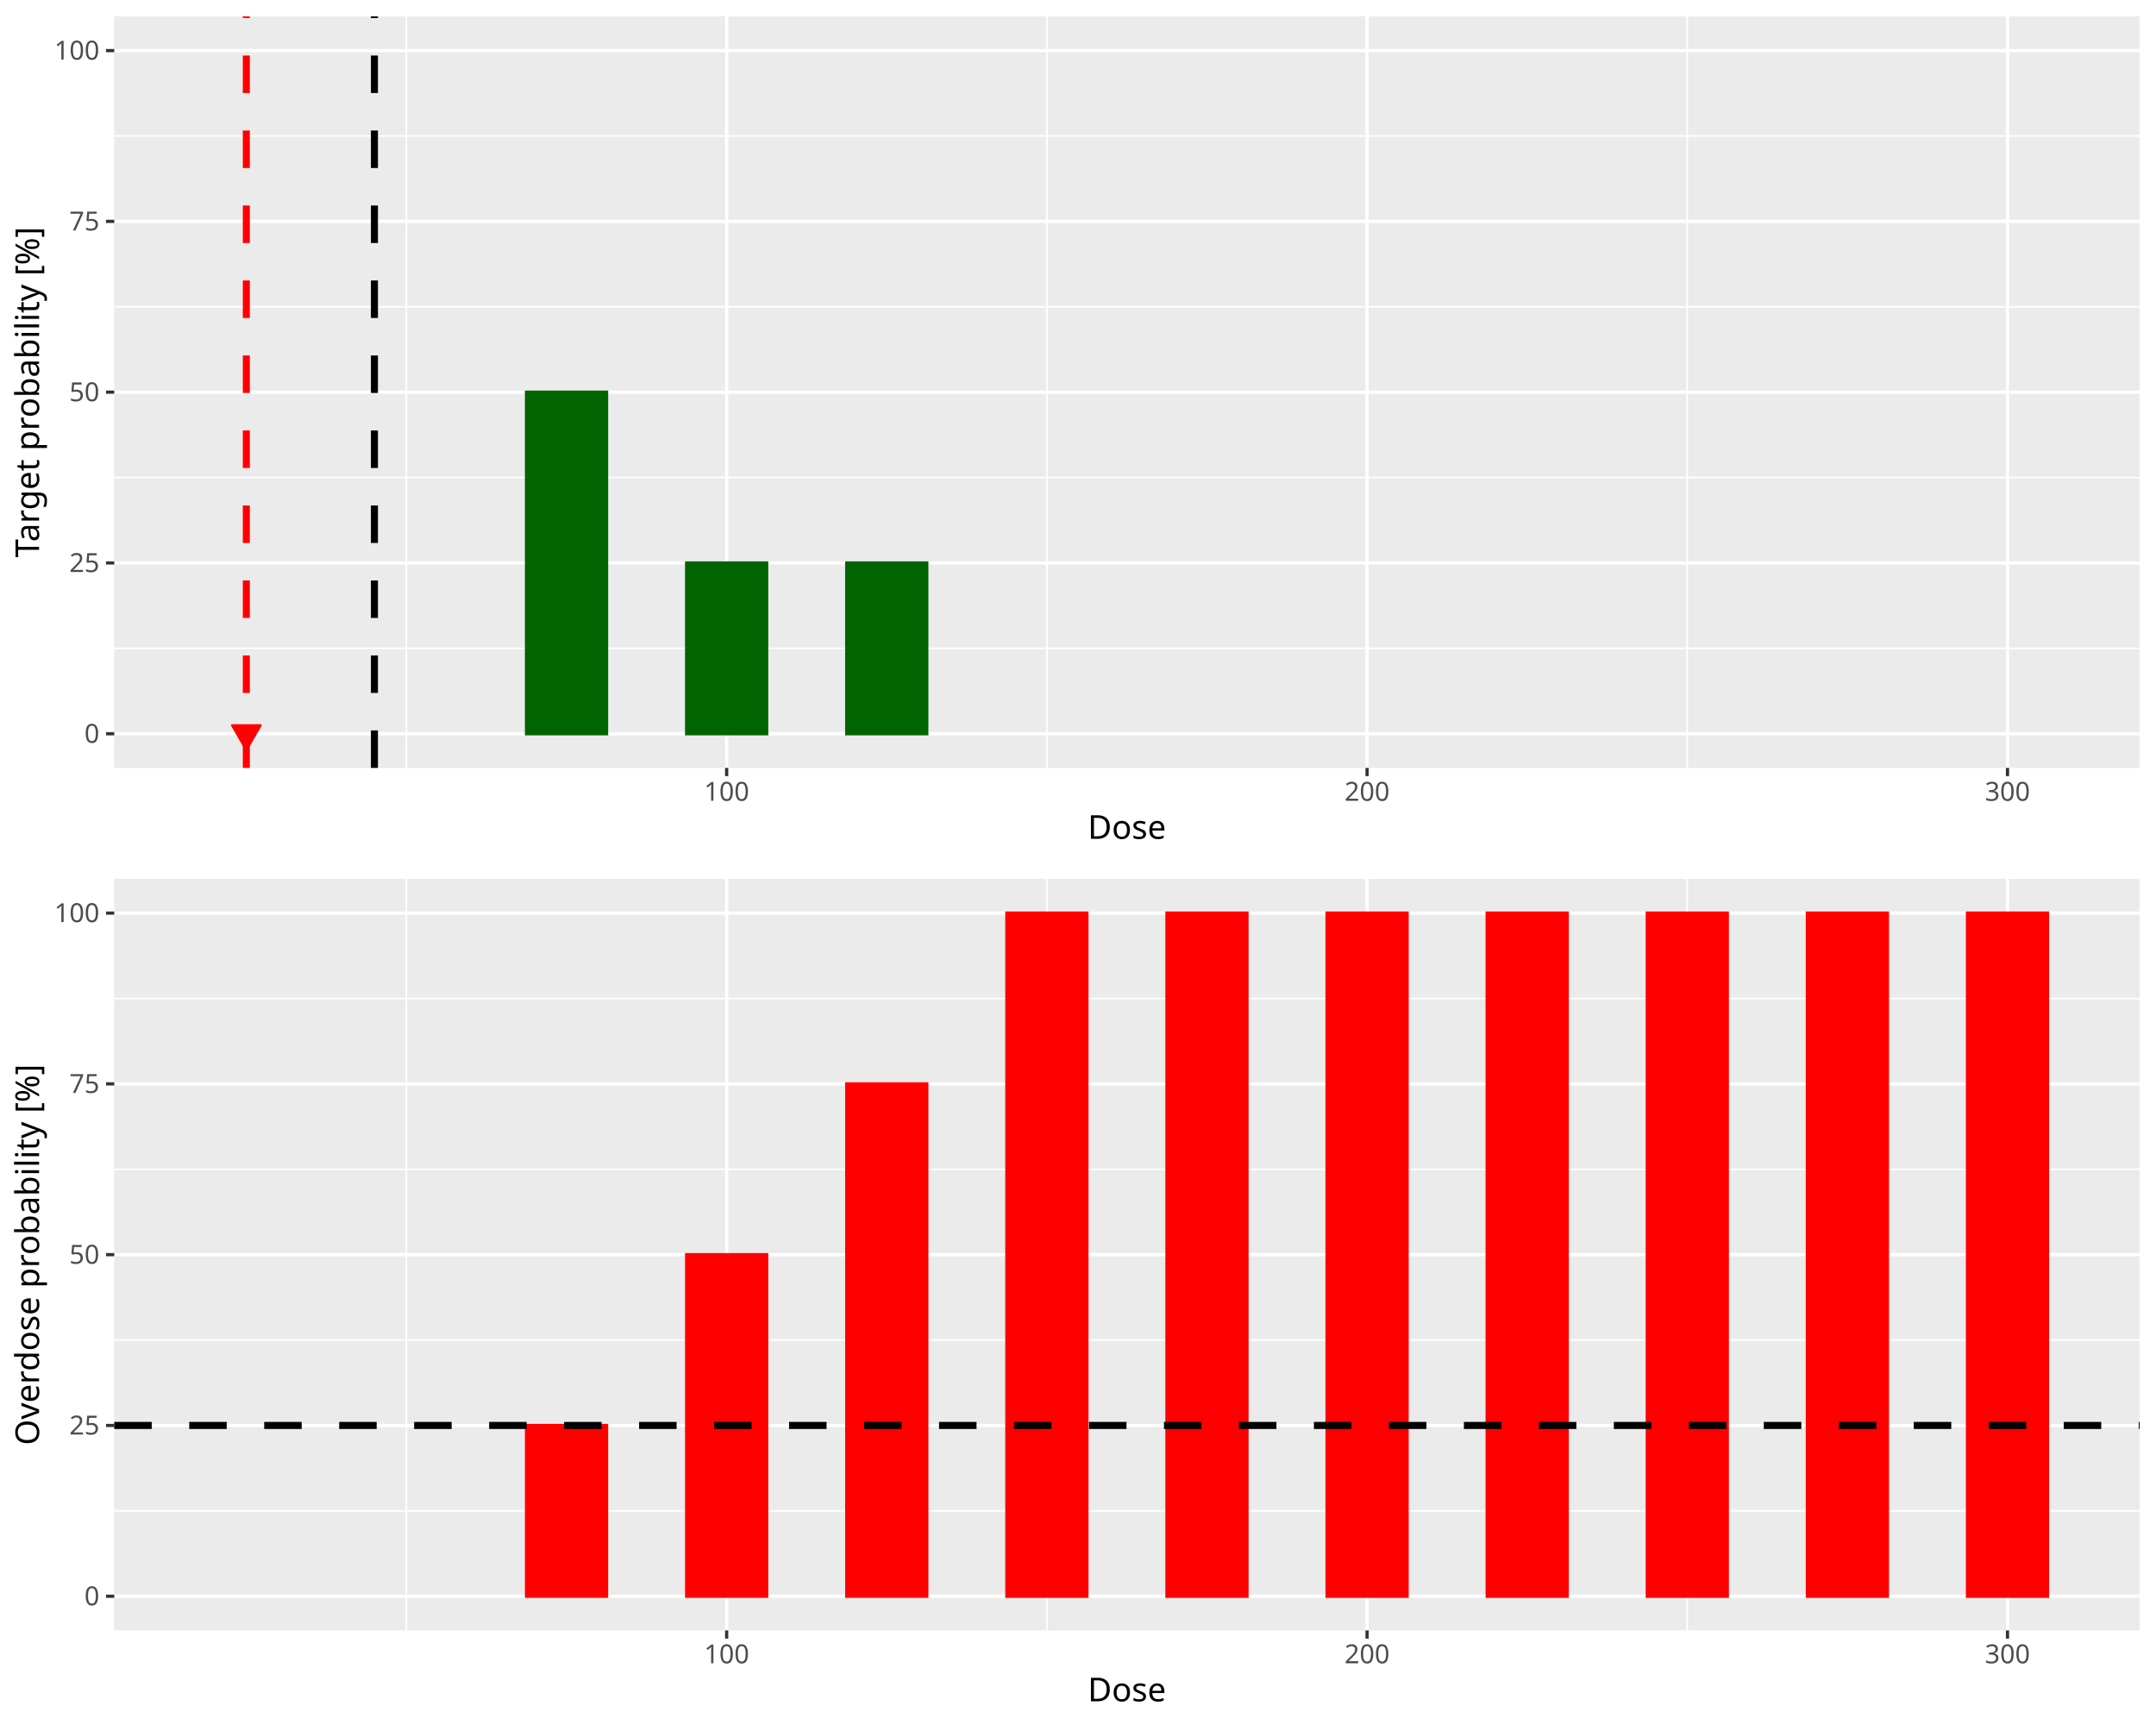
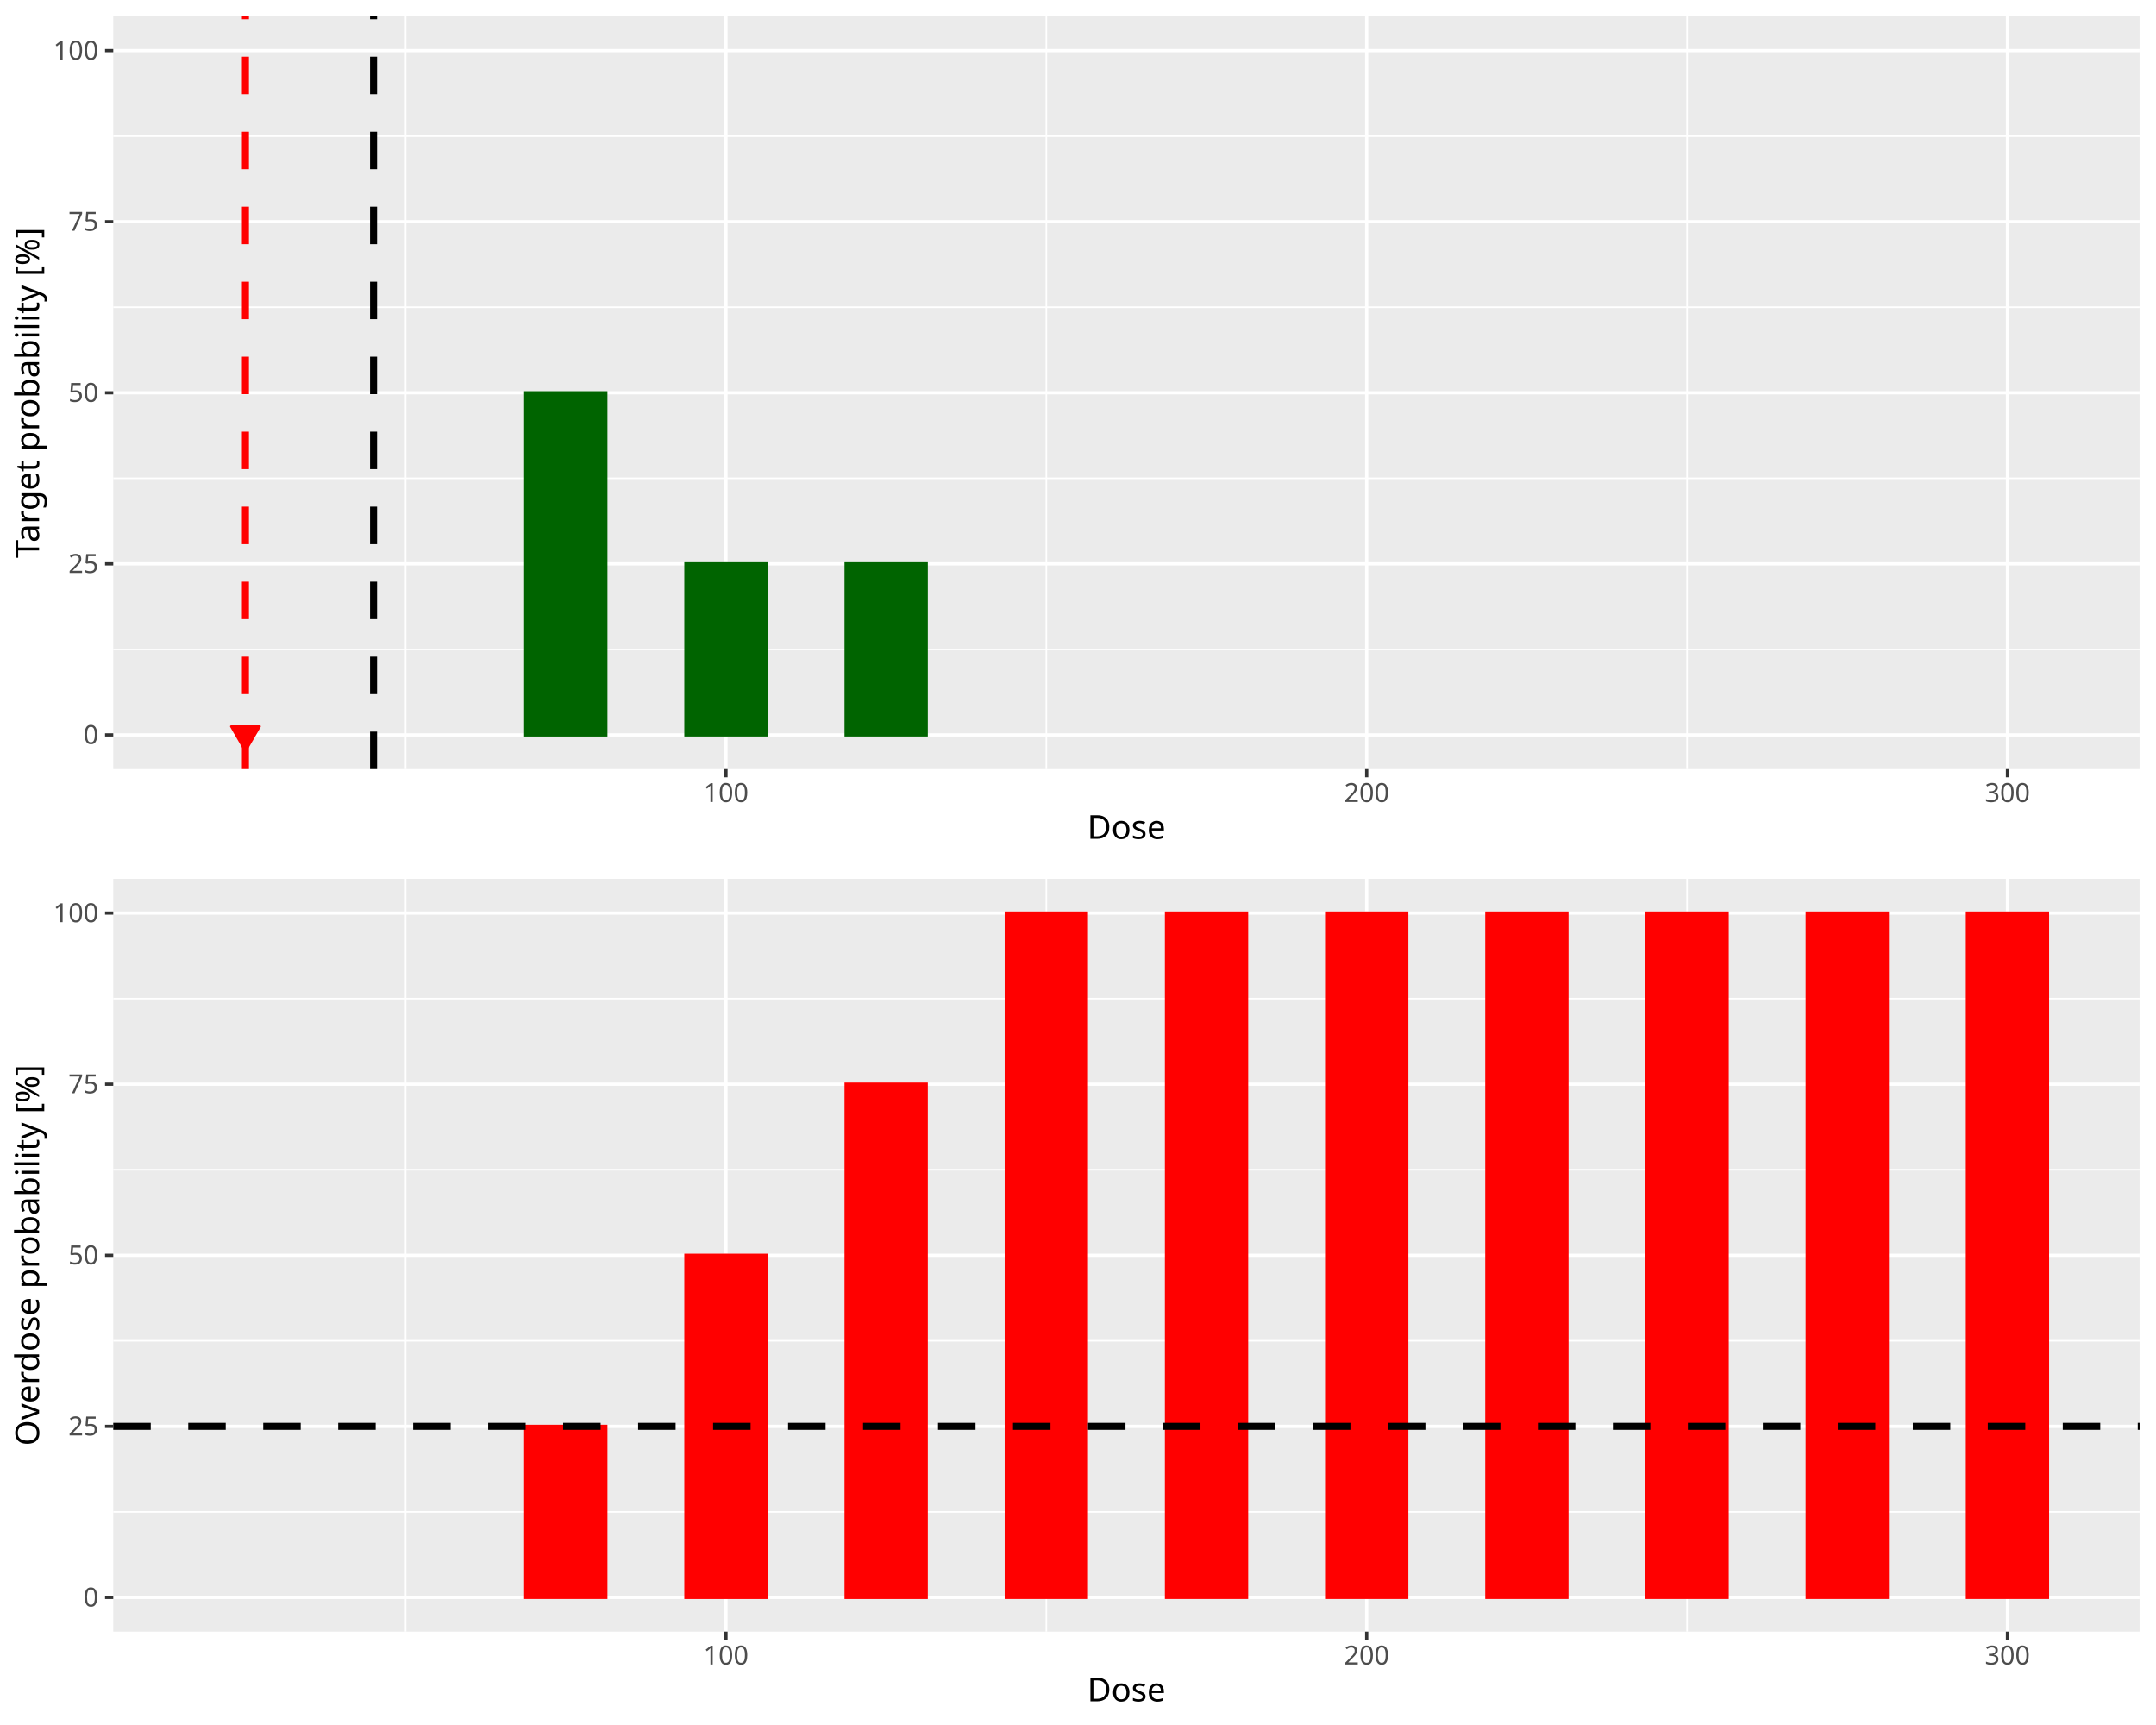
<svg xmlns="http://www.w3.org/2000/svg" class="svglite" data-engine-version="2.0" width="720.00pt" height="576.00pt" viewBox="0 0 720.00 576.00">
  <defs>
    <style type="text/css">
    .svglite line, .svglite polyline, .svglite polygon, .svglite path, .svglite rect, .svglite circle {
      fill: none;
      stroke: #000000;
      stroke-linecap: round;
      stroke-linejoin: round;
      stroke-miterlimit: 10.00;
    }
  </style>
  </defs>
  <rect width="100%" height="100%" style="stroke: none; fill: #FFFFFF;" />
  <defs>
    <clipPath id="cpMC4wMHw3MjAuMDB8MC4wMHw1NzYuMDA=">
      <rect x="0.00" y="0.00" width="720.00" height="576.00" />
    </clipPath>
  </defs>
  <g clip-path="url(#cpMC4wMHw3MjAuMDB8MC4wMHw1NzYuMDA=)">
</g>
  <defs>
    <clipPath id="cpMC4wMHw3MjAuMDB8MC4wMHwyODguMDA=">
-       <rect x="0" y="0.00" width="720.00" height="288.00" />
+       <rect x="0.00" y="0.00" width="720.00" height="288.00" />
    </clipPath>
  </defs>
  <g clip-path="url(#cpMC4wMHw3MjAuMDB8MC4wMHwyODguMDA=)">
-     <rect x="0" y="0.00" width="720.00" height="288.00" style="stroke-width: 1.07; stroke: #FFFFFF; fill: #FFFFFF;" />
+     <rect x="0.00" y="-0" width="720.00" height="288.00" style="stroke-width: 1.07; stroke: #FFFFFF; fill: #FFFFFF;" />
  </g>
  <g clip-path="url(#cpMC4wMHw3MjAuMDB8MC4wMHw1NzYuMDA=)">
</g>
  <defs>
-     <clipPath id="cpMzguMTV8NzE0LjUyfDUuNDh8MjU2LjQy">
-       <rect x="38.15" y="5.48" width="676.37" height="250.94" />
+     <clipPath id="cpMzcuODJ8NzE0LjUyfDUuNDh8MjU2Ljgy">
+       <rect x="37.82" y="5.48" width="676.70" height="251.34" />
    </clipPath>
  </defs>
-   <g clip-path="url(#cpMzguMTV8NzE0LjUyfDUuNDh8MjU2LjQy)">
-     <rect x="38.15" y="5.48" width="676.37" height="250.94" style="stroke-width: 1.07; stroke: none; fill: #EBEBEB;" />
-     <polyline points="38.15,216.50 714.52,216.50 " style="stroke-width: 0.53; stroke: #FFFFFF; stroke-linecap: butt;" />
-     <polyline points="38.15,159.46 714.52,159.46 " style="stroke-width: 0.53; stroke: #FFFFFF; stroke-linecap: butt;" />
-     <polyline points="38.15,102.43 714.52,102.43 " style="stroke-width: 0.53; stroke: #FFFFFF; stroke-linecap: butt;" />
-     <polyline points="38.15,45.40 714.52,45.40 " style="stroke-width: 0.53; stroke: #FFFFFF; stroke-linecap: butt;" />
-     <polyline points="135.73,256.42 135.73,5.48 " style="stroke-width: 0.53; stroke: #FFFFFF; stroke-linecap: butt;" />
-     <polyline points="349.60,256.42 349.60,5.48 " style="stroke-width: 0.53; stroke: #FFFFFF; stroke-linecap: butt;" />
-     <polyline points="563.47,256.42 563.47,5.48 " style="stroke-width: 0.53; stroke: #FFFFFF; stroke-linecap: butt;" />
-     <polyline points="38.15,245.01 714.52,245.01 " style="stroke-width: 1.07; stroke: #FFFFFF; stroke-linecap: butt;" />
-     <polyline points="38.15,187.98 714.52,187.98 " style="stroke-width: 1.07; stroke: #FFFFFF; stroke-linecap: butt;" />
-     <polyline points="38.15,130.95 714.52,130.95 " style="stroke-width: 1.07; stroke: #FFFFFF; stroke-linecap: butt;" />
-     <polyline points="38.15,73.92 714.52,73.92 " style="stroke-width: 1.07; stroke: #FFFFFF; stroke-linecap: butt;" />
-     <polyline points="38.15,16.89 714.52,16.89 " style="stroke-width: 1.07; stroke: #FFFFFF; stroke-linecap: butt;" />
-     <polyline points="242.67,256.42 242.67,5.48 " style="stroke-width: 1.07; stroke: #FFFFFF; stroke-linecap: butt;" />
-     <polyline points="456.54,256.42 456.54,5.48 " style="stroke-width: 1.07; stroke: #FFFFFF; stroke-linecap: butt;" />
-     <polyline points="670.41,256.42 670.41,5.48 " style="stroke-width: 1.07; stroke: #FFFFFF; stroke-linecap: butt;" />
-     <rect x="68.90" y="245.01" width="26.73" height="0.00" style="stroke-width: 1.07; stroke: #006400; stroke-linecap: butt; stroke-linejoin: miter; fill: #006400;" />
-     <rect x="122.36" y="245.01" width="26.73" height="0.00" style="stroke-width: 1.07; stroke: #006400; stroke-linecap: butt; stroke-linejoin: miter; fill: #006400;" />
-     <rect x="175.83" y="130.95" width="26.73" height="114.06" style="stroke-width: 1.07; stroke: #006400; stroke-linecap: butt; stroke-linejoin: miter; fill: #006400;" />
-     <rect x="229.30" y="187.98" width="26.73" height="57.03" style="stroke-width: 1.07; stroke: #006400; stroke-linecap: butt; stroke-linejoin: miter; fill: #006400;" />
-     <rect x="282.77" y="187.98" width="26.73" height="57.03" style="stroke-width: 1.07; stroke: #006400; stroke-linecap: butt; stroke-linejoin: miter; fill: #006400;" />
-     <rect x="336.24" y="245.01" width="26.73" height="0.00" style="stroke-width: 1.07; stroke: #006400; stroke-linecap: butt; stroke-linejoin: miter; fill: #006400;" />
-     <rect x="389.70" y="245.01" width="26.73" height="0.00" style="stroke-width: 1.07; stroke: #006400; stroke-linecap: butt; stroke-linejoin: miter; fill: #006400;" />
-     <rect x="443.17" y="245.01" width="26.73" height="0.00" style="stroke-width: 1.07; stroke: #006400; stroke-linecap: butt; stroke-linejoin: miter; fill: #006400;" />
-     <rect x="496.64" y="245.01" width="26.73" height="0.00" style="stroke-width: 1.07; stroke: #006400; stroke-linecap: butt; stroke-linejoin: miter; fill: #006400;" />
-     <rect x="550.11" y="245.01" width="26.73" height="0.00" style="stroke-width: 1.07; stroke: #006400; stroke-linecap: butt; stroke-linejoin: miter; fill: #006400;" />
-     <rect x="603.57" y="245.01" width="26.73" height="0.00" style="stroke-width: 1.07; stroke: #006400; stroke-linecap: butt; stroke-linejoin: miter; fill: #006400;" />
-     <rect x="657.04" y="245.01" width="26.73" height="0.00" style="stroke-width: 1.07; stroke: #006400; stroke-linecap: butt; stroke-linejoin: miter; fill: #006400;" />
-     <line x1="125.04" y1="256.42" x2="125.04" y2="5.48" style="stroke-width: 2.35; stroke-dasharray: 12.52,12.52; stroke-linecap: butt;" />
-     <line x1="82.26" y1="256.42" x2="82.26" y2="5.48" style="stroke-width: 2.35; stroke: #FF0000; stroke-dasharray: 12.52,12.52; stroke-linecap: butt;" />
-     <polygon points="82.26,250.47 87.05,242.18 77.48,242.18 " style="stroke-width: 0.71; stroke: #FF0000; fill: #FF0000;" />
+   <g clip-path="url(#cpMzcuODJ8NzE0LjUyfDUuNDh8MjU2Ljgy)">
+     <rect x="37.82" y="5.48" width="676.70" height="251.34" style="stroke-width: 1.07; stroke: none; fill: #EBEBEB;" />
+     <polyline points="37.82,216.84 714.52,216.84 " style="stroke-width: 0.53; stroke: #FFFFFF; stroke-linecap: butt;" />
+     <polyline points="37.82,159.71 714.52,159.71 " style="stroke-width: 0.53; stroke: #FFFFFF; stroke-linecap: butt;" />
+     <polyline points="37.82,102.59 714.52,102.59 " style="stroke-width: 0.53; stroke: #FFFFFF; stroke-linecap: butt;" />
+     <polyline points="37.82,45.47 714.52,45.47 " style="stroke-width: 0.53; stroke: #FFFFFF; stroke-linecap: butt;" />
+     <polyline points="135.45,256.82 135.45,5.48 " style="stroke-width: 0.53; stroke: #FFFFFF; stroke-linecap: butt;" />
+     <polyline points="349.43,256.82 349.43,5.48 " style="stroke-width: 0.53; stroke: #FFFFFF; stroke-linecap: butt;" />
+     <polyline points="563.40,256.82 563.40,5.48 " style="stroke-width: 0.53; stroke: #FFFFFF; stroke-linecap: butt;" />
+     <polyline points="37.82,245.40 714.52,245.40 " style="stroke-width: 1.07; stroke: #FFFFFF; stroke-linecap: butt;" />
+     <polyline points="37.82,188.27 714.52,188.27 " style="stroke-width: 1.07; stroke: #FFFFFF; stroke-linecap: butt;" />
+     <polyline points="37.82,131.15 714.52,131.15 " style="stroke-width: 1.07; stroke: #FFFFFF; stroke-linecap: butt;" />
+     <polyline points="37.82,74.03 714.52,74.03 " style="stroke-width: 1.07; stroke: #FFFFFF; stroke-linecap: butt;" />
+     <polyline points="37.82,16.90 714.52,16.90 " style="stroke-width: 1.07; stroke: #FFFFFF; stroke-linecap: butt;" />
+     <polyline points="242.44,256.82 242.44,5.48 " style="stroke-width: 1.07; stroke: #FFFFFF; stroke-linecap: butt;" />
+     <polyline points="456.41,256.82 456.41,5.48 " style="stroke-width: 1.07; stroke: #FFFFFF; stroke-linecap: butt;" />
+     <polyline points="670.39,256.82 670.39,5.48 " style="stroke-width: 1.07; stroke: #FFFFFF; stroke-linecap: butt;" />
+     <rect x="68.58" y="245.40" width="26.75" height="0.00" style="stroke-width: 1.07; stroke: #006400; stroke-linecap: butt; stroke-linejoin: miter; fill: #006400;" />
+     <rect x="122.08" y="245.40" width="26.75" height="0.00" style="stroke-width: 1.07; stroke: #006400; stroke-linecap: butt; stroke-linejoin: miter; fill: #006400;" />
+     <rect x="175.57" y="131.15" width="26.75" height="114.25" style="stroke-width: 1.07; stroke: #006400; stroke-linecap: butt; stroke-linejoin: miter; fill: #006400;" />
+     <rect x="229.06" y="188.27" width="26.75" height="57.12" style="stroke-width: 1.07; stroke: #006400; stroke-linecap: butt; stroke-linejoin: miter; fill: #006400;" />
+     <rect x="282.56" y="188.27" width="26.75" height="57.12" style="stroke-width: 1.07; stroke: #006400; stroke-linecap: butt; stroke-linejoin: miter; fill: #006400;" />
+     <rect x="336.05" y="245.40" width="26.75" height="0.00" style="stroke-width: 1.07; stroke: #006400; stroke-linecap: butt; stroke-linejoin: miter; fill: #006400;" />
+     <rect x="389.55" y="245.40" width="26.75" height="0.00" style="stroke-width: 1.07; stroke: #006400; stroke-linecap: butt; stroke-linejoin: miter; fill: #006400;" />
+     <rect x="443.04" y="245.40" width="26.75" height="0.00" style="stroke-width: 1.07; stroke: #006400; stroke-linecap: butt; stroke-linejoin: miter; fill: #006400;" />
+     <rect x="496.53" y="245.40" width="26.75" height="0.00" style="stroke-width: 1.07; stroke: #006400; stroke-linecap: butt; stroke-linejoin: miter; fill: #006400;" />
+     <rect x="550.03" y="245.40" width="26.75" height="0.00" style="stroke-width: 1.07; stroke: #006400; stroke-linecap: butt; stroke-linejoin: miter; fill: #006400;" />
+     <rect x="603.52" y="245.40" width="26.75" height="0.00" style="stroke-width: 1.07; stroke: #006400; stroke-linecap: butt; stroke-linejoin: miter; fill: #006400;" />
+     <rect x="657.01" y="245.40" width="26.75" height="0.00" style="stroke-width: 1.07; stroke: #006400; stroke-linecap: butt; stroke-linejoin: miter; fill: #006400;" />
+     <line x1="124.75" y1="256.82" x2="124.75" y2="5.48" style="stroke-width: 2.35; stroke-dasharray: 12.52,12.52; stroke-linecap: butt;" />
+     <line x1="81.96" y1="256.82" x2="81.96" y2="5.48" style="stroke-width: 2.35; stroke: #FF0000; stroke-dasharray: 12.52,12.52; stroke-linecap: butt;" />
+     <polygon points="81.96,250.86 86.75,242.57 77.17,242.57 " style="stroke-width: 0.71; stroke: #FF0000; fill: #FF0000;" />
  </g>
  <g clip-path="url(#cpMC4wMHw3MjAuMDB8MC4wMHw1NzYuMDA=)">
-     <text x="33.22" y="248.04" text-anchor="end" style="font-size: 8.80px; fill: #4D4D4D; font-family: sans;" textLength="4.89px" lengthAdjust="spacingAndGlyphs">0</text>
-     <text x="33.22" y="191.01" text-anchor="end" style="font-size: 8.80px; fill: #4D4D4D; font-family: sans;" textLength="9.79px" lengthAdjust="spacingAndGlyphs">25</text>
-     <text x="33.22" y="133.98" text-anchor="end" style="font-size: 8.80px; fill: #4D4D4D; font-family: sans;" textLength="9.79px" lengthAdjust="spacingAndGlyphs">50</text>
-     <text x="33.22" y="76.95" text-anchor="end" style="font-size: 8.80px; fill: #4D4D4D; font-family: sans;" textLength="9.79px" lengthAdjust="spacingAndGlyphs">75</text>
-     <text x="33.22" y="19.91" text-anchor="end" style="font-size: 8.80px; fill: #4D4D4D; font-family: sans;" textLength="14.68px" lengthAdjust="spacingAndGlyphs">100</text>
-     <polyline points="35.41,245.01 38.15,245.01 " style="stroke-width: 1.07; stroke: #333333; stroke-linecap: butt;" />
-     <polyline points="35.41,187.98 38.15,187.98 " style="stroke-width: 1.07; stroke: #333333; stroke-linecap: butt;" />
-     <polyline points="35.41,130.95 38.15,130.95 " style="stroke-width: 1.07; stroke: #333333; stroke-linecap: butt;" />
-     <polyline points="35.41,73.92 38.15,73.92 " style="stroke-width: 1.07; stroke: #333333; stroke-linecap: butt;" />
-     <polyline points="35.41,16.89 38.15,16.89 " style="stroke-width: 1.07; stroke: #333333; stroke-linecap: butt;" />
-     <polyline points="242.67,259.16 242.67,256.42 " style="stroke-width: 1.07; stroke: #333333; stroke-linecap: butt;" />
-     <polyline points="456.54,259.16 456.54,256.42 " style="stroke-width: 1.07; stroke: #333333; stroke-linecap: butt;" />
-     <polyline points="670.41,259.16 670.41,256.42 " style="stroke-width: 1.07; stroke: #333333; stroke-linecap: butt;" />
-     <text x="242.67" y="267.40" text-anchor="middle" style="font-size: 8.80px; fill: #4D4D4D; font-family: sans;" textLength="14.68px" lengthAdjust="spacingAndGlyphs">100</text>
-     <text x="456.54" y="267.40" text-anchor="middle" style="font-size: 8.80px; fill: #4D4D4D; font-family: sans;" textLength="14.68px" lengthAdjust="spacingAndGlyphs">200</text>
-     <text x="670.41" y="267.40" text-anchor="middle" style="font-size: 8.80px; fill: #4D4D4D; font-family: sans;" textLength="14.68px" lengthAdjust="spacingAndGlyphs">300</text>
-     <text x="376.34" y="280.10" text-anchor="middle" style="font-size: 11.00px; font-family: sans;" textLength="25.69px" lengthAdjust="spacingAndGlyphs">Dose</text>
-     <text transform="translate(13.05,130.95) rotate(-90)" text-anchor="middle" style="font-size: 11.00px; font-family: sans;" textLength="103.94px" lengthAdjust="spacingAndGlyphs">Target probability [%]</text>
+     <text x="32.89" y="248.43" text-anchor="end" style="font-size: 8.80px; fill: #4D4D4D; font-family: sans;" textLength="4.89px" lengthAdjust="spacingAndGlyphs">0</text>
+     <text x="32.89" y="191.30" text-anchor="end" style="font-size: 8.80px; fill: #4D4D4D; font-family: sans;" textLength="9.79px" lengthAdjust="spacingAndGlyphs">25</text>
+     <text x="32.89" y="134.18" text-anchor="end" style="font-size: 8.80px; fill: #4D4D4D; font-family: sans;" textLength="9.79px" lengthAdjust="spacingAndGlyphs">50</text>
+     <text x="32.89" y="77.06" text-anchor="end" style="font-size: 8.80px; fill: #4D4D4D; font-family: sans;" textLength="9.79px" lengthAdjust="spacingAndGlyphs">75</text>
+     <text x="32.89" y="19.93" text-anchor="end" style="font-size: 8.80px; fill: #4D4D4D; font-family: sans;" textLength="14.68px" lengthAdjust="spacingAndGlyphs">100</text>
+     <polyline points="35.08,245.40 37.82,245.40 " style="stroke-width: 1.07; stroke: #333333; stroke-linecap: butt;" />
+     <polyline points="35.08,188.27 37.82,188.27 " style="stroke-width: 1.07; stroke: #333333; stroke-linecap: butt;" />
+     <polyline points="35.08,131.15 37.82,131.15 " style="stroke-width: 1.07; stroke: #333333; stroke-linecap: butt;" />
+     <polyline points="35.08,74.03 37.82,74.03 " style="stroke-width: 1.07; stroke: #333333; stroke-linecap: butt;" />
+     <polyline points="35.08,16.90 37.82,16.90 " style="stroke-width: 1.07; stroke: #333333; stroke-linecap: butt;" />
+     <polyline points="242.44,259.56 242.44,256.82 " style="stroke-width: 1.07; stroke: #333333; stroke-linecap: butt;" />
+     <polyline points="456.41,259.56 456.41,256.82 " style="stroke-width: 1.07; stroke: #333333; stroke-linecap: butt;" />
+     <polyline points="670.39,259.56 670.39,256.82 " style="stroke-width: 1.07; stroke: #333333; stroke-linecap: butt;" />
+     <text x="242.44" y="267.81" text-anchor="middle" style="font-size: 8.80px; fill: #4D4D4D; font-family: sans;" textLength="14.68px" lengthAdjust="spacingAndGlyphs">100</text>
+     <text x="456.41" y="267.81" text-anchor="middle" style="font-size: 8.80px; fill: #4D4D4D; font-family: sans;" textLength="14.68px" lengthAdjust="spacingAndGlyphs">200</text>
+     <text x="670.39" y="267.81" text-anchor="middle" style="font-size: 8.80px; fill: #4D4D4D; font-family: sans;" textLength="14.68px" lengthAdjust="spacingAndGlyphs">300</text>
+     <text x="376.17" y="280.10" text-anchor="middle" style="font-size: 11.00px; font-family: sans;" textLength="25.69px" lengthAdjust="spacingAndGlyphs">Dose</text>
+     <text transform="translate(13.05,131.15) rotate(-90)" text-anchor="middle" style="font-size: 11.00px; font-family: sans;" textLength="103.94px" lengthAdjust="spacingAndGlyphs">Target probability [%]</text>
  </g>
  <defs>
    <clipPath id="cpMC4wMHw3MjAuMDB8Mjg4LjAwfDU3Ni4wMA==">
-       <rect x="0" y="288.00" width="720.00" height="288.00" />
+       <rect x="0.00" y="288.00" width="720.00" height="288.00" />
    </clipPath>
  </defs>
  <g clip-path="url(#cpMC4wMHw3MjAuMDB8Mjg4LjAwfDU3Ni4wMA==)">
-     <rect x="0" y="288.00" width="720.00" height="288.00" style="stroke-width: 1.07; stroke: #FFFFFF; fill: #FFFFFF;" />
+     <rect x="0.00" y="288.00" width="720.00" height="288.00" style="stroke-width: 1.07; stroke: #FFFFFF; fill: #FFFFFF;" />
  </g>
  <g clip-path="url(#cpMC4wMHw3MjAuMDB8MC4wMHw1NzYuMDA=)">
</g>
  <defs>
-     <clipPath id="cpMzguMTV8NzE0LjUyfDI5My40OHw1NDQuNDI=">
-       <rect x="38.15" y="293.48" width="676.37" height="250.94" />
+     <clipPath id="cpMzcuODJ8NzE0LjUyfDI5My40OHw1NDQuODI=">
+       <rect x="37.82" y="293.48" width="676.70" height="251.34" />
    </clipPath>
  </defs>
-   <g clip-path="url(#cpMzguMTV8NzE0LjUyfDI5My40OHw1NDQuNDI=)">
-     <rect x="38.15" y="293.48" width="676.37" height="250.94" style="stroke-width: 1.07; stroke: none; fill: #EBEBEB;" />
-     <polyline points="38.15,504.50 714.52,504.50 " style="stroke-width: 0.53; stroke: #FFFFFF; stroke-linecap: butt;" />
-     <polyline points="38.15,447.46 714.52,447.46 " style="stroke-width: 0.53; stroke: #FFFFFF; stroke-linecap: butt;" />
-     <polyline points="38.15,390.43 714.52,390.43 " style="stroke-width: 0.53; stroke: #FFFFFF; stroke-linecap: butt;" />
-     <polyline points="38.15,333.40 714.52,333.40 " style="stroke-width: 0.53; stroke: #FFFFFF; stroke-linecap: butt;" />
-     <polyline points="135.73,544.42 135.73,293.48 " style="stroke-width: 0.53; stroke: #FFFFFF; stroke-linecap: butt;" />
-     <polyline points="349.60,544.42 349.60,293.48 " style="stroke-width: 0.53; stroke: #FFFFFF; stroke-linecap: butt;" />
-     <polyline points="563.47,544.42 563.47,293.48 " style="stroke-width: 0.53; stroke: #FFFFFF; stroke-linecap: butt;" />
-     <polyline points="38.15,533.01 714.52,533.01 " style="stroke-width: 1.07; stroke: #FFFFFF; stroke-linecap: butt;" />
-     <polyline points="38.15,475.98 714.52,475.98 " style="stroke-width: 1.07; stroke: #FFFFFF; stroke-linecap: butt;" />
-     <polyline points="38.15,418.95 714.52,418.95 " style="stroke-width: 1.07; stroke: #FFFFFF; stroke-linecap: butt;" />
-     <polyline points="38.15,361.92 714.52,361.92 " style="stroke-width: 1.07; stroke: #FFFFFF; stroke-linecap: butt;" />
-     <polyline points="38.15,304.89 714.52,304.89 " style="stroke-width: 1.07; stroke: #FFFFFF; stroke-linecap: butt;" />
-     <polyline points="242.67,544.42 242.67,293.48 " style="stroke-width: 1.07; stroke: #FFFFFF; stroke-linecap: butt;" />
-     <polyline points="456.54,544.42 456.54,293.48 " style="stroke-width: 1.07; stroke: #FFFFFF; stroke-linecap: butt;" />
-     <polyline points="670.41,544.42 670.41,293.48 " style="stroke-width: 1.07; stroke: #FFFFFF; stroke-linecap: butt;" />
-     <rect x="68.90" y="533.01" width="26.73" height="0.00" style="stroke-width: 1.07; stroke: #FF0000; stroke-linecap: butt; stroke-linejoin: miter; fill: #FF0000;" />
-     <rect x="122.36" y="533.01" width="26.73" height="0.00" style="stroke-width: 1.07; stroke: #FF0000; stroke-linecap: butt; stroke-linejoin: miter; fill: #FF0000;" />
-     <rect x="175.83" y="475.98" width="26.73" height="57.03" style="stroke-width: 1.07; stroke: #FF0000; stroke-linecap: butt; stroke-linejoin: miter; fill: #FF0000;" />
-     <rect x="229.30" y="418.95" width="26.73" height="114.06" style="stroke-width: 1.07; stroke: #FF0000; stroke-linecap: butt; stroke-linejoin: miter; fill: #FF0000;" />
-     <rect x="282.77" y="361.92" width="26.73" height="171.09" style="stroke-width: 1.07; stroke: #FF0000; stroke-linecap: butt; stroke-linejoin: miter; fill: #FF0000;" />
-     <rect x="336.24" y="304.89" width="26.73" height="228.13" style="stroke-width: 1.07; stroke: #FF0000; stroke-linecap: butt; stroke-linejoin: miter; fill: #FF0000;" />
-     <rect x="389.70" y="304.89" width="26.73" height="228.13" style="stroke-width: 1.07; stroke: #FF0000; stroke-linecap: butt; stroke-linejoin: miter; fill: #FF0000;" />
-     <rect x="443.17" y="304.89" width="26.73" height="228.13" style="stroke-width: 1.07; stroke: #FF0000; stroke-linecap: butt; stroke-linejoin: miter; fill: #FF0000;" />
-     <rect x="496.64" y="304.89" width="26.73" height="228.13" style="stroke-width: 1.07; stroke: #FF0000; stroke-linecap: butt; stroke-linejoin: miter; fill: #FF0000;" />
-     <rect x="550.11" y="304.89" width="26.73" height="228.13" style="stroke-width: 1.07; stroke: #FF0000; stroke-linecap: butt; stroke-linejoin: miter; fill: #FF0000;" />
-     <rect x="603.57" y="304.89" width="26.73" height="228.13" style="stroke-width: 1.07; stroke: #FF0000; stroke-linecap: butt; stroke-linejoin: miter; fill: #FF0000;" />
-     <rect x="657.04" y="304.89" width="26.73" height="228.13" style="stroke-width: 1.07; stroke: #FF0000; stroke-linecap: butt; stroke-linejoin: miter; fill: #FF0000;" />
-     <line x1="38.15" y1="475.98" x2="714.52" y2="475.98" style="stroke-width: 2.35; stroke-dasharray: 12.52,12.52; stroke-linecap: butt;" />
+   <g clip-path="url(#cpMzcuODJ8NzE0LjUyfDI5My40OHw1NDQuODI=)">
+     <rect x="37.82" y="293.48" width="676.70" height="251.34" style="stroke-width: 1.07; stroke: none; fill: #EBEBEB;" />
+     <polyline points="37.82,504.84 714.52,504.84 " style="stroke-width: 0.53; stroke: #FFFFFF; stroke-linecap: butt;" />
+     <polyline points="37.82,447.71 714.52,447.71 " style="stroke-width: 0.53; stroke: #FFFFFF; stroke-linecap: butt;" />
+     <polyline points="37.82,390.59 714.52,390.59 " style="stroke-width: 0.53; stroke: #FFFFFF; stroke-linecap: butt;" />
+     <polyline points="37.82,333.47 714.52,333.47 " style="stroke-width: 0.53; stroke: #FFFFFF; stroke-linecap: butt;" />
+     <polyline points="135.45,544.82 135.45,293.48 " style="stroke-width: 0.53; stroke: #FFFFFF; stroke-linecap: butt;" />
+     <polyline points="349.43,544.82 349.43,293.48 " style="stroke-width: 0.53; stroke: #FFFFFF; stroke-linecap: butt;" />
+     <polyline points="563.40,544.82 563.40,293.48 " style="stroke-width: 0.53; stroke: #FFFFFF; stroke-linecap: butt;" />
+     <polyline points="37.82,533.40 714.52,533.40 " style="stroke-width: 1.07; stroke: #FFFFFF; stroke-linecap: butt;" />
+     <polyline points="37.82,476.27 714.52,476.27 " style="stroke-width: 1.07; stroke: #FFFFFF; stroke-linecap: butt;" />
+     <polyline points="37.82,419.15 714.52,419.15 " style="stroke-width: 1.07; stroke: #FFFFFF; stroke-linecap: butt;" />
+     <polyline points="37.82,362.03 714.52,362.03 " style="stroke-width: 1.07; stroke: #FFFFFF; stroke-linecap: butt;" />
+     <polyline points="37.82,304.90 714.52,304.90 " style="stroke-width: 1.07; stroke: #FFFFFF; stroke-linecap: butt;" />
+     <polyline points="242.44,544.82 242.44,293.48 " style="stroke-width: 1.07; stroke: #FFFFFF; stroke-linecap: butt;" />
+     <polyline points="456.41,544.82 456.41,293.48 " style="stroke-width: 1.07; stroke: #FFFFFF; stroke-linecap: butt;" />
+     <polyline points="670.39,544.82 670.39,293.48 " style="stroke-width: 1.07; stroke: #FFFFFF; stroke-linecap: butt;" />
+     <rect x="68.58" y="533.40" width="26.75" height="0.00" style="stroke-width: 1.07; stroke: #FF0000; stroke-linecap: butt; stroke-linejoin: miter; fill: #FF0000;" />
+     <rect x="122.08" y="533.40" width="26.75" height="0.00" style="stroke-width: 1.07; stroke: #FF0000; stroke-linecap: butt; stroke-linejoin: miter; fill: #FF0000;" />
+     <rect x="175.57" y="476.27" width="26.75" height="57.12" style="stroke-width: 1.07; stroke: #FF0000; stroke-linecap: butt; stroke-linejoin: miter; fill: #FF0000;" />
+     <rect x="229.06" y="419.15" width="26.75" height="114.25" style="stroke-width: 1.07; stroke: #FF0000; stroke-linecap: butt; stroke-linejoin: miter; fill: #FF0000;" />
+     <rect x="282.56" y="362.03" width="26.75" height="171.37" style="stroke-width: 1.07; stroke: #FF0000; stroke-linecap: butt; stroke-linejoin: miter; fill: #FF0000;" />
+     <rect x="336.05" y="304.90" width="26.75" height="228.49" style="stroke-width: 1.07; stroke: #FF0000; stroke-linecap: butt; stroke-linejoin: miter; fill: #FF0000;" />
+     <rect x="389.55" y="304.90" width="26.75" height="228.49" style="stroke-width: 1.07; stroke: #FF0000; stroke-linecap: butt; stroke-linejoin: miter; fill: #FF0000;" />
+     <rect x="443.04" y="304.90" width="26.75" height="228.49" style="stroke-width: 1.07; stroke: #FF0000; stroke-linecap: butt; stroke-linejoin: miter; fill: #FF0000;" />
+     <rect x="496.53" y="304.90" width="26.75" height="228.49" style="stroke-width: 1.07; stroke: #FF0000; stroke-linecap: butt; stroke-linejoin: miter; fill: #FF0000;" />
+     <rect x="550.03" y="304.90" width="26.75" height="228.49" style="stroke-width: 1.07; stroke: #FF0000; stroke-linecap: butt; stroke-linejoin: miter; fill: #FF0000;" />
+     <rect x="603.52" y="304.90" width="26.75" height="228.49" style="stroke-width: 1.07; stroke: #FF0000; stroke-linecap: butt; stroke-linejoin: miter; fill: #FF0000;" />
+     <rect x="657.01" y="304.90" width="26.75" height="228.49" style="stroke-width: 1.07; stroke: #FF0000; stroke-linecap: butt; stroke-linejoin: miter; fill: #FF0000;" />
+     <line x1="37.82" y1="476.27" x2="714.52" y2="476.27" style="stroke-width: 2.35; stroke-dasharray: 12.52,12.52; stroke-linecap: butt;" />
  </g>
  <g clip-path="url(#cpMC4wMHw3MjAuMDB8MC4wMHw1NzYuMDA=)">
-     <text x="33.22" y="536.04" text-anchor="end" style="font-size: 8.80px; fill: #4D4D4D; font-family: sans;" textLength="4.89px" lengthAdjust="spacingAndGlyphs">0</text>
-     <text x="33.22" y="479.01" text-anchor="end" style="font-size: 8.80px; fill: #4D4D4D; font-family: sans;" textLength="9.79px" lengthAdjust="spacingAndGlyphs">25</text>
-     <text x="33.22" y="421.98" text-anchor="end" style="font-size: 8.80px; fill: #4D4D4D; font-family: sans;" textLength="9.79px" lengthAdjust="spacingAndGlyphs">50</text>
-     <text x="33.22" y="364.95" text-anchor="end" style="font-size: 8.80px; fill: #4D4D4D; font-family: sans;" textLength="9.79px" lengthAdjust="spacingAndGlyphs">75</text>
-     <text x="33.22" y="307.91" text-anchor="end" style="font-size: 8.80px; fill: #4D4D4D; font-family: sans;" textLength="14.68px" lengthAdjust="spacingAndGlyphs">100</text>
-     <polyline points="35.41,533.01 38.15,533.01 " style="stroke-width: 1.07; stroke: #333333; stroke-linecap: butt;" />
-     <polyline points="35.41,475.98 38.15,475.98 " style="stroke-width: 1.07; stroke: #333333; stroke-linecap: butt;" />
-     <polyline points="35.41,418.95 38.15,418.95 " style="stroke-width: 1.07; stroke: #333333; stroke-linecap: butt;" />
-     <polyline points="35.41,361.92 38.15,361.92 " style="stroke-width: 1.07; stroke: #333333; stroke-linecap: butt;" />
-     <polyline points="35.41,304.89 38.15,304.89 " style="stroke-width: 1.07; stroke: #333333; stroke-linecap: butt;" />
-     <polyline points="242.67,547.16 242.67,544.42 " style="stroke-width: 1.07; stroke: #333333; stroke-linecap: butt;" />
-     <polyline points="456.54,547.16 456.54,544.42 " style="stroke-width: 1.07; stroke: #333333; stroke-linecap: butt;" />
-     <polyline points="670.41,547.16 670.41,544.42 " style="stroke-width: 1.07; stroke: #333333; stroke-linecap: butt;" />
-     <text x="242.67" y="555.40" text-anchor="middle" style="font-size: 8.80px; fill: #4D4D4D; font-family: sans;" textLength="14.68px" lengthAdjust="spacingAndGlyphs">100</text>
-     <text x="456.54" y="555.40" text-anchor="middle" style="font-size: 8.80px; fill: #4D4D4D; font-family: sans;" textLength="14.68px" lengthAdjust="spacingAndGlyphs">200</text>
-     <text x="670.41" y="555.40" text-anchor="middle" style="font-size: 8.80px; fill: #4D4D4D; font-family: sans;" textLength="14.68px" lengthAdjust="spacingAndGlyphs">300</text>
-     <text x="376.34" y="568.10" text-anchor="middle" style="font-size: 11.00px; font-family: sans;" textLength="25.69px" lengthAdjust="spacingAndGlyphs">Dose</text>
-     <text transform="translate(13.05,418.95) rotate(-90)" text-anchor="middle" style="font-size: 11.00px; font-family: sans;" textLength="119.85px" lengthAdjust="spacingAndGlyphs">Overdose probability [%]</text>
+     <text x="32.89" y="536.43" text-anchor="end" style="font-size: 8.80px; fill: #4D4D4D; font-family: sans;" textLength="4.89px" lengthAdjust="spacingAndGlyphs">0</text>
+     <text x="32.89" y="479.30" text-anchor="end" style="font-size: 8.80px; fill: #4D4D4D; font-family: sans;" textLength="9.79px" lengthAdjust="spacingAndGlyphs">25</text>
+     <text x="32.89" y="422.18" text-anchor="end" style="font-size: 8.80px; fill: #4D4D4D; font-family: sans;" textLength="9.79px" lengthAdjust="spacingAndGlyphs">50</text>
+     <text x="32.89" y="365.06" text-anchor="end" style="font-size: 8.80px; fill: #4D4D4D; font-family: sans;" textLength="9.79px" lengthAdjust="spacingAndGlyphs">75</text>
+     <text x="32.89" y="307.93" text-anchor="end" style="font-size: 8.80px; fill: #4D4D4D; font-family: sans;" textLength="14.68px" lengthAdjust="spacingAndGlyphs">100</text>
+     <polyline points="35.08,533.40 37.82,533.40 " style="stroke-width: 1.07; stroke: #333333; stroke-linecap: butt;" />
+     <polyline points="35.08,476.27 37.82,476.27 " style="stroke-width: 1.07; stroke: #333333; stroke-linecap: butt;" />
+     <polyline points="35.08,419.15 37.82,419.15 " style="stroke-width: 1.07; stroke: #333333; stroke-linecap: butt;" />
+     <polyline points="35.08,362.03 37.82,362.03 " style="stroke-width: 1.07; stroke: #333333; stroke-linecap: butt;" />
+     <polyline points="35.08,304.90 37.82,304.90 " style="stroke-width: 1.07; stroke: #333333; stroke-linecap: butt;" />
+     <polyline points="242.44,547.56 242.44,544.82 " style="stroke-width: 1.07; stroke: #333333; stroke-linecap: butt;" />
+     <polyline points="456.41,547.56 456.41,544.82 " style="stroke-width: 1.07; stroke: #333333; stroke-linecap: butt;" />
+     <polyline points="670.39,547.56 670.39,544.82 " style="stroke-width: 1.07; stroke: #333333; stroke-linecap: butt;" />
+     <text x="242.44" y="555.81" text-anchor="middle" style="font-size: 8.80px; fill: #4D4D4D; font-family: sans;" textLength="14.68px" lengthAdjust="spacingAndGlyphs">100</text>
+     <text x="456.41" y="555.81" text-anchor="middle" style="font-size: 8.80px; fill: #4D4D4D; font-family: sans;" textLength="14.68px" lengthAdjust="spacingAndGlyphs">200</text>
+     <text x="670.39" y="555.81" text-anchor="middle" style="font-size: 8.80px; fill: #4D4D4D; font-family: sans;" textLength="14.68px" lengthAdjust="spacingAndGlyphs">300</text>
+     <text x="376.17" y="568.10" text-anchor="middle" style="font-size: 11.00px; font-family: sans;" textLength="25.69px" lengthAdjust="spacingAndGlyphs">Dose</text>
+     <text transform="translate(13.05,419.15) rotate(-90)" text-anchor="middle" style="font-size: 11.00px; font-family: sans;" textLength="119.85px" lengthAdjust="spacingAndGlyphs">Overdose probability [%]</text>
  </g>
</svg>
